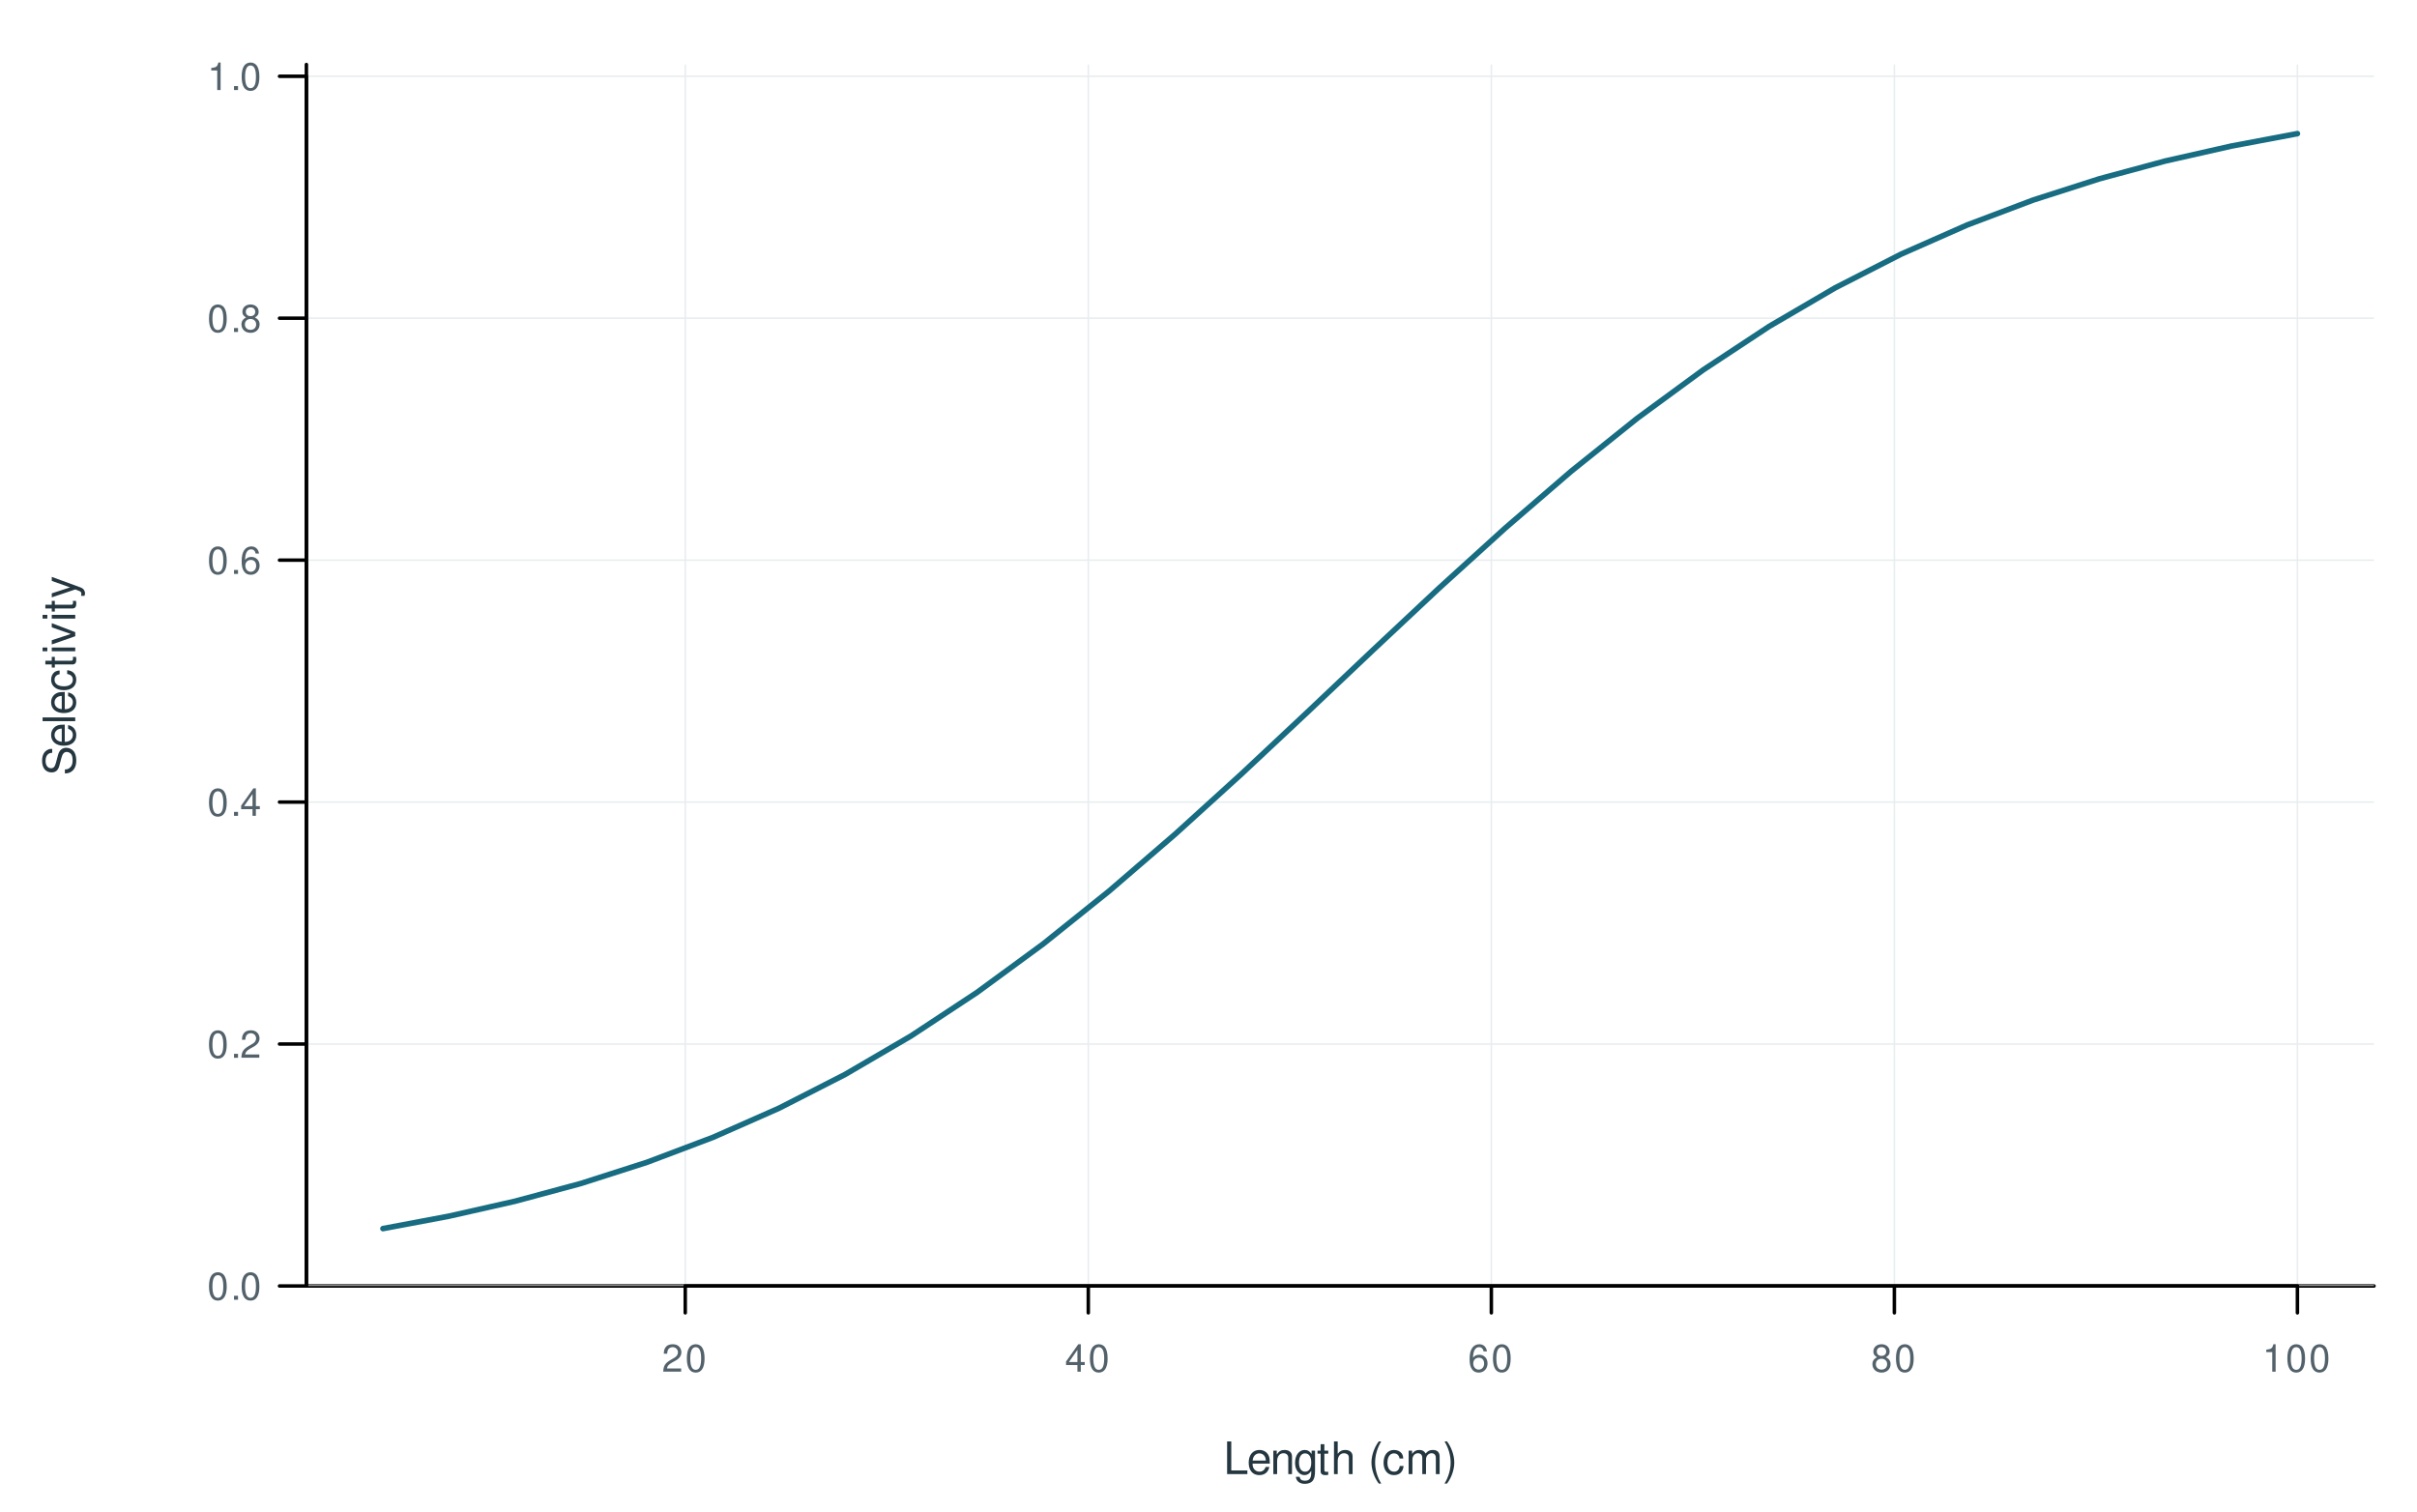
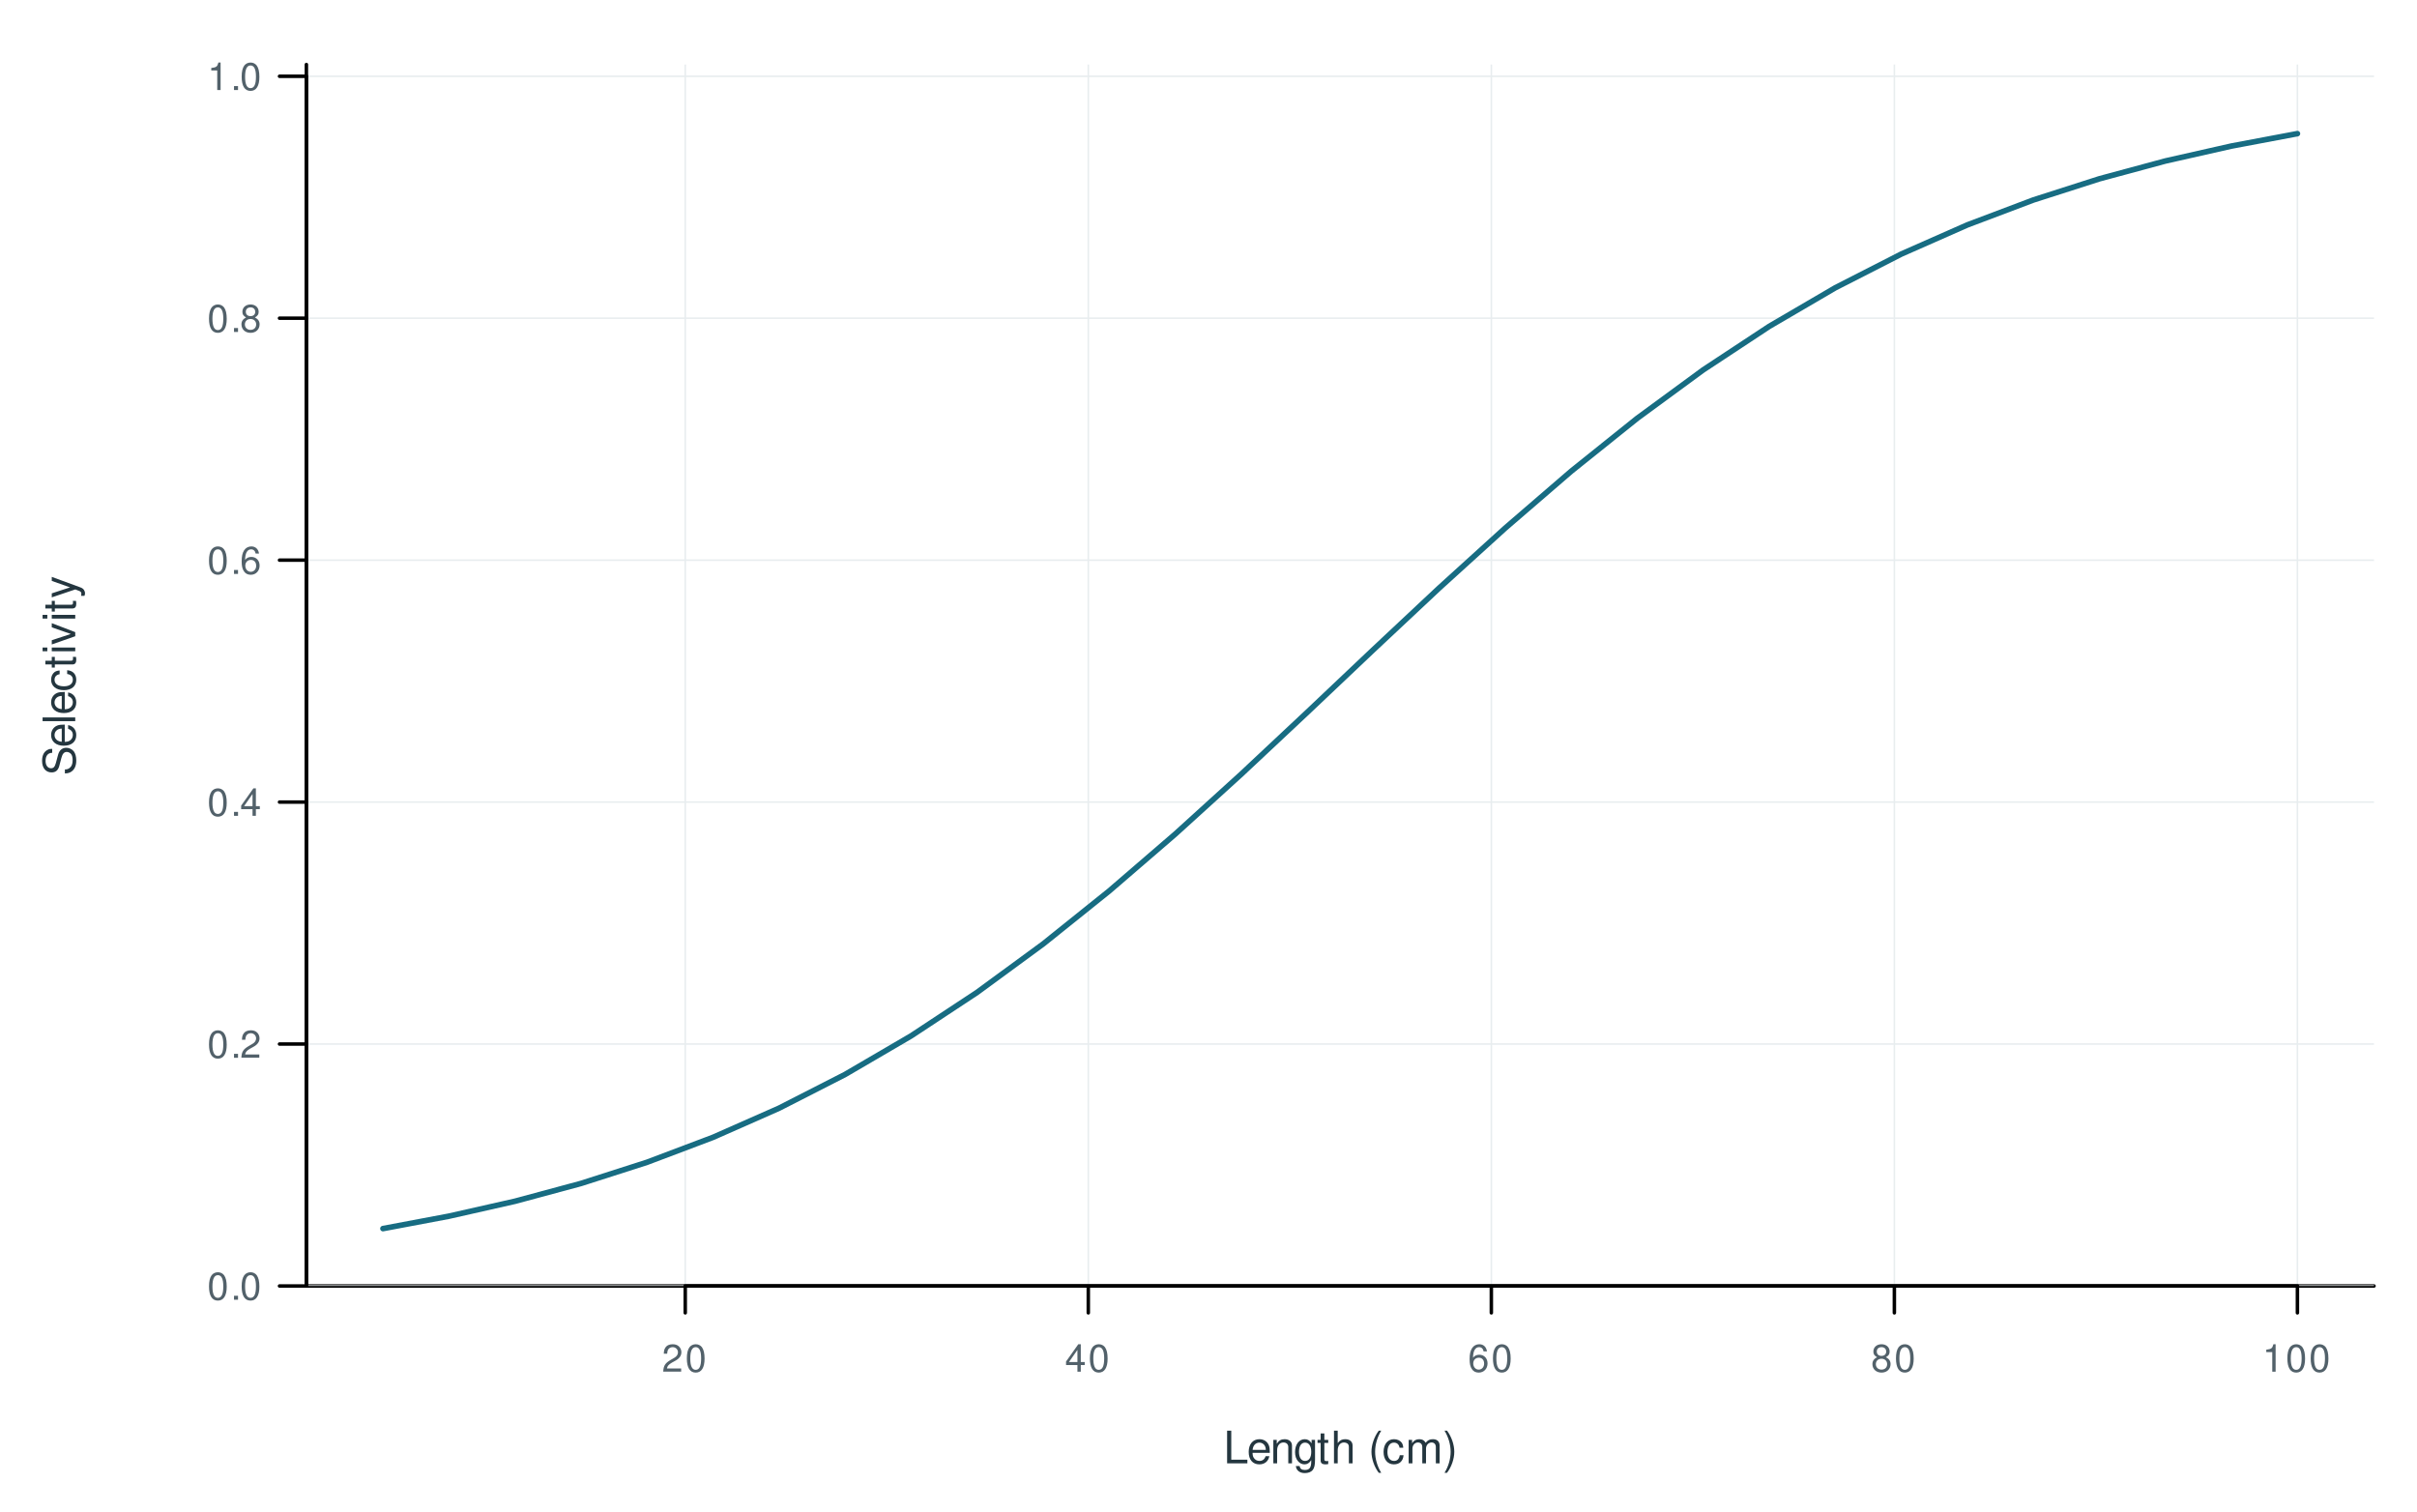
<svg xmlns="http://www.w3.org/2000/svg" xmlns:xlink="http://www.w3.org/1999/xlink" width="518pt" height="324pt" viewBox="0 0 518 324" version="1.1">
  <defs>
    <g>
      <symbol overflow="visible" id="glyph0-0">
        <path style="stroke:none;" d="" />
      </symbol>
      <symbol overflow="visible" id="glyph0-1">
        <path style="stroke:none;" d="M 4.125 -0.703 L 1.078 -0.703 C 1.156 -1.203 1.422 -1.516 2.125 -1.938 L 2.938 -2.391 C 3.75 -2.844 4.172 -3.453 4.172 -4.172 C 4.172 -4.672 3.969 -5.125 3.625 -5.438 C 3.281 -5.75 2.859 -5.891 2.312 -5.891 C 1.578 -5.891 1.031 -5.641 0.719 -5.125 C 0.516 -4.828 0.422 -4.453 0.406 -3.859 L 1.125 -3.859 C 1.156 -4.25 1.203 -4.5 1.297 -4.688 C 1.484 -5.047 1.859 -5.266 2.297 -5.266 C 2.938 -5.266 3.438 -4.797 3.438 -4.156 C 3.438 -3.688 3.172 -3.281 2.656 -2.984 L 1.906 -2.547 C 0.688 -1.844 0.344 -1.297 0.281 -0.016 L 4.125 -0.016 Z M 4.125 -0.703 " />
      </symbol>
      <symbol overflow="visible" id="glyph0-2">
        <path style="stroke:none;" d="M 2.25 -5.891 C 1.703 -5.891 1.219 -5.656 0.906 -5.25 C 0.531 -4.734 0.344 -3.953 0.344 -2.859 C 0.344 -0.859 1 0.188 2.25 0.188 C 3.469 0.188 4.141 -0.859 4.141 -2.812 C 4.141 -3.953 3.953 -4.719 3.578 -5.25 C 3.266 -5.656 2.797 -5.891 2.25 -5.891 Z M 2.25 -5.266 C 3.016 -5.266 3.406 -4.469 3.406 -2.875 C 3.406 -1.188 3.031 -0.406 2.234 -0.406 C 1.469 -0.406 1.078 -1.219 1.078 -2.844 C 1.078 -4.469 1.469 -5.266 2.25 -5.266 Z M 2.25 -5.266 " />
      </symbol>
      <symbol overflow="visible" id="glyph0-3">
        <path style="stroke:none;" d="M 2.672 -1.422 L 2.672 0 L 3.391 0 L 3.391 -1.422 L 4.234 -1.422 L 4.234 -2.078 L 3.391 -2.078 L 3.391 -5.891 L 2.859 -5.891 L 0.234 -2.188 L 0.234 -1.422 Z M 2.672 -2.078 L 0.859 -2.078 L 2.672 -4.672 Z M 2.672 -2.078 " />
      </symbol>
      <symbol overflow="visible" id="glyph0-4">
        <path style="stroke:none;" d="M 4.062 -4.359 C 3.922 -5.328 3.297 -5.891 2.422 -5.891 C 1.781 -5.891 1.219 -5.594 0.875 -5.062 C 0.5 -4.484 0.344 -3.766 0.344 -2.688 C 0.344 -1.703 0.484 -1.062 0.844 -0.547 C 1.156 -0.062 1.656 0.188 2.297 0.188 C 3.391 0.188 4.188 -0.641 4.188 -1.781 C 4.188 -2.875 3.453 -3.641 2.422 -3.641 C 1.844 -3.641 1.391 -3.422 1.078 -3 C 1.094 -4.453 1.547 -5.266 2.375 -5.266 C 2.875 -5.266 3.234 -4.938 3.344 -4.359 Z M 2.328 -3 C 3.016 -3 3.453 -2.516 3.453 -1.734 C 3.453 -0.984 2.953 -0.453 2.297 -0.453 C 1.625 -0.453 1.125 -1.016 1.125 -1.766 C 1.125 -2.5 1.609 -3 2.328 -3 Z M 2.328 -3 " />
      </symbol>
      <symbol overflow="visible" id="glyph0-5">
        <path style="stroke:none;" d="M 3.188 -3.109 C 3.797 -3.469 3.984 -3.766 3.984 -4.328 C 3.984 -5.25 3.266 -5.891 2.25 -5.891 C 1.219 -5.891 0.5 -5.25 0.5 -4.328 C 0.5 -3.766 0.688 -3.484 1.281 -3.109 C 0.625 -2.766 0.297 -2.297 0.297 -1.641 C 0.297 -0.562 1.094 0.188 2.25 0.188 C 3.391 0.188 4.188 -0.562 4.188 -1.641 C 4.188 -2.297 3.859 -2.766 3.188 -3.109 Z M 2.25 -5.266 C 2.859 -5.266 3.25 -4.891 3.25 -4.312 C 3.25 -3.75 2.844 -3.391 2.25 -3.391 C 1.625 -3.391 1.234 -3.75 1.234 -4.328 C 1.234 -4.891 1.625 -5.266 2.25 -5.266 Z M 2.25 -2.781 C 2.953 -2.781 3.453 -2.312 3.453 -1.625 C 3.453 -0.906 2.969 -0.453 2.234 -0.453 C 1.531 -0.453 1.031 -0.938 1.031 -1.609 C 1.031 -2.312 1.516 -2.781 2.25 -2.781 Z M 2.25 -2.781 " />
      </symbol>
      <symbol overflow="visible" id="glyph0-6">
        <path style="stroke:none;" d="M 2.109 -4.203 L 2.109 0 L 2.828 0 L 2.828 -5.891 L 2.359 -5.891 C 2.109 -4.984 1.938 -4.875 0.828 -4.719 L 0.828 -4.203 Z M 2.109 -4.203 " />
      </symbol>
      <symbol overflow="visible" id="glyph0-7">
        <path style="stroke:none;" d="M 1.562 -0.844 L 0.703 -0.844 L 0.703 0 L 1.562 0 Z M 1.562 -0.844 " />
      </symbol>
      <symbol overflow="visible" id="glyph1-0">
        <path style="stroke:none;" d="" />
      </symbol>
      <symbol overflow="visible" id="glyph1-1">
        <path style="stroke:none;" d="M 1.656 -7 L 0.766 -7 L 0.766 0 L 5.109 0 L 5.109 -0.781 L 1.656 -0.781 Z M 1.656 -7 " />
      </symbol>
      <symbol overflow="visible" id="glyph1-2">
        <path style="stroke:none;" d="M 4.922 -2.25 C 4.922 -3.016 4.859 -3.469 4.719 -3.844 C 4.391 -4.672 3.625 -5.172 2.688 -5.172 C 1.281 -5.172 0.391 -4.109 0.391 -2.453 C 0.391 -0.781 1.25 0.219 2.672 0.219 C 3.812 0.219 4.609 -0.438 4.812 -1.531 L 4.016 -1.531 C 3.797 -0.859 3.344 -0.516 2.703 -0.516 C 2.188 -0.516 1.75 -0.75 1.484 -1.172 C 1.297 -1.453 1.234 -1.75 1.219 -2.25 Z M 1.234 -2.891 C 1.312 -3.828 1.875 -4.438 2.672 -4.438 C 3.484 -4.438 4.062 -3.797 4.062 -2.891 Z M 1.234 -2.891 " />
      </symbol>
      <symbol overflow="visible" id="glyph1-3">
        <path style="stroke:none;" d="M 0.672 -5.031 L 0.672 0 L 1.484 0 L 1.484 -2.766 C 1.484 -3.797 2.016 -4.469 2.844 -4.469 C 3.469 -4.469 3.875 -4.094 3.875 -3.484 L 3.875 0 L 4.672 0 L 4.672 -3.797 C 4.672 -4.641 4.047 -5.172 3.078 -5.172 C 2.328 -5.172 1.859 -4.891 1.406 -4.188 L 1.406 -5.031 Z M 0.672 -5.031 " />
      </symbol>
      <symbol overflow="visible" id="glyph1-4">
        <path style="stroke:none;" d="M 3.875 -5.031 L 3.875 -4.297 C 3.469 -4.906 3.031 -5.172 2.391 -5.172 C 1.188 -5.172 0.328 -4.031 0.328 -2.422 C 0.328 -1.578 0.531 -0.969 0.969 -0.453 C 1.344 -0.016 1.828 0.219 2.344 0.219 C 2.938 0.219 3.375 -0.047 3.797 -0.688 L 3.797 -0.422 C 3.797 0.922 3.422 1.422 2.422 1.422 C 1.75 1.422 1.391 1.156 1.312 0.578 L 0.5 0.578 C 0.578 1.5 1.312 2.094 2.406 2.094 C 3.141 2.094 3.766 1.859 4.094 1.453 C 4.469 0.984 4.609 0.359 4.609 -0.828 L 4.609 -5.031 Z M 2.469 -4.438 C 3.312 -4.438 3.797 -3.719 3.797 -2.453 C 3.797 -1.234 3.312 -0.516 2.469 -0.516 C 1.656 -0.516 1.172 -1.234 1.172 -2.469 C 1.172 -3.703 1.656 -4.438 2.469 -4.438 Z M 2.469 -4.438 " />
      </symbol>
      <symbol overflow="visible" id="glyph1-5">
        <path style="stroke:none;" d="M 2.438 -5.031 L 1.609 -5.031 L 1.609 -6.406 L 0.812 -6.406 L 0.812 -5.031 L 0.141 -5.031 L 0.141 -4.375 L 0.812 -4.375 L 0.812 -0.578 C 0.812 -0.062 1.156 0.219 1.781 0.219 C 2 0.219 2.172 0.203 2.438 0.156 L 2.438 -0.516 C 2.328 -0.484 2.219 -0.484 2.047 -0.484 C 1.703 -0.484 1.609 -0.578 1.609 -0.938 L 1.609 -4.375 L 2.438 -4.375 Z M 2.438 -5.031 " />
      </symbol>
      <symbol overflow="visible" id="glyph1-6">
        <path style="stroke:none;" d="M 0.672 -7 L 0.672 0 L 1.469 0 L 1.469 -2.766 C 1.469 -3.797 2 -4.469 2.828 -4.469 C 3.094 -4.469 3.344 -4.391 3.547 -4.25 C 3.766 -4.078 3.859 -3.844 3.859 -3.484 L 3.859 0 L 4.656 0 L 4.656 -3.797 C 4.656 -4.641 4.062 -5.172 3.078 -5.172 C 2.375 -5.172 1.938 -4.953 1.469 -4.344 L 1.469 -7 Z M 0.672 -7 " />
      </symbol>
      <symbol overflow="visible" id="glyph1-7">
        <path style="stroke:none;" d="" />
      </symbol>
      <symbol overflow="visible" id="glyph1-8">
        <path style="stroke:none;" d="M 2.266 -7 C 1.312 -5.734 0.703 -3.984 0.703 -2.484 C 0.703 -0.969 1.312 0.781 2.266 2.031 L 2.797 2.031 C 1.953 0.656 1.484 -0.953 1.484 -2.484 C 1.484 -4.016 1.953 -5.625 2.797 -7 Z M 2.266 -7 " />
      </symbol>
      <symbol overflow="visible" id="glyph1-9">
        <path style="stroke:none;" d="M 4.516 -3.344 C 4.484 -3.828 4.375 -4.141 4.188 -4.422 C 3.844 -4.891 3.234 -5.172 2.531 -5.172 C 1.172 -5.172 0.297 -4.094 0.297 -2.422 C 0.297 -0.812 1.156 0.219 2.516 0.219 C 3.719 0.219 4.484 -0.5 4.578 -1.734 L 3.766 -1.734 C 3.641 -0.922 3.219 -0.516 2.547 -0.516 C 1.656 -0.516 1.125 -1.234 1.125 -2.422 C 1.125 -3.688 1.656 -4.438 2.516 -4.438 C 3.188 -4.438 3.609 -4.031 3.719 -3.344 Z M 4.516 -3.344 " />
      </symbol>
      <symbol overflow="visible" id="glyph1-10">
        <path style="stroke:none;" d="M 0.672 -5.031 L 0.672 0 L 1.484 0 L 1.484 -3.156 C 1.484 -3.891 2 -4.469 2.656 -4.469 C 3.25 -4.469 3.594 -4.109 3.594 -3.469 L 3.594 0 L 4.391 0 L 4.391 -3.156 C 4.391 -3.891 4.922 -4.469 5.578 -4.469 C 6.156 -4.469 6.5 -4.094 6.5 -3.469 L 6.5 0 L 7.312 0 L 7.312 -3.766 C 7.312 -4.672 6.797 -5.172 5.859 -5.172 C 5.188 -5.172 4.781 -4.969 4.312 -4.406 C 4.016 -4.938 3.609 -5.172 2.953 -5.172 C 2.281 -5.172 1.828 -4.922 1.406 -4.312 L 1.406 -5.031 Z M 0.672 -5.031 " />
      </symbol>
      <symbol overflow="visible" id="glyph1-11">
        <path style="stroke:none;" d="M 0.891 2.031 C 1.859 0.781 2.453 -0.969 2.453 -2.469 C 2.453 -3.984 1.859 -5.734 0.891 -7 L 0.359 -7 C 1.203 -5.625 1.672 -4.016 1.672 -2.469 C 1.672 -0.953 1.203 0.672 0.359 2.031 Z M 0.891 2.031 " />
      </symbol>
      <symbol overflow="visible" id="glyph2-0">
        <path style="stroke:none;" d="" />
      </symbol>
      <symbol overflow="visible" id="glyph2-1">
        <path style="stroke:none;" d="M -4.938 -5.719 C -5.422 -5.719 -5.562 -5.688 -5.875 -5.531 C -6.688 -5.156 -7.109 -4.344 -7.109 -3.156 C -7.109 -1.625 -6.328 -0.672 -5.062 -0.672 C -4.203 -0.672 -3.672 -1.125 -3.422 -2.047 L -2.969 -3.781 C -2.734 -4.672 -2.375 -5.062 -1.828 -5.062 C -1.453 -5.062 -1.078 -4.859 -0.859 -4.562 C -0.656 -4.281 -0.562 -3.844 -0.562 -3.281 C -0.562 -2.516 -0.75 -2 -1.156 -1.672 C -1.453 -1.406 -1.797 -1.297 -2.219 -1.312 L -2.219 -0.453 C -1.578 -0.469 -1.156 -0.594 -0.781 -0.875 C -0.109 -1.359 0.219 -2.156 0.219 -3.219 C 0.219 -4.062 0.031 -4.734 -0.312 -5.188 C -0.688 -5.656 -1.312 -5.953 -1.922 -5.953 C -2.781 -5.953 -3.422 -5.422 -3.672 -4.469 L -4.141 -2.719 C -4.375 -1.875 -4.641 -1.562 -5.188 -1.562 C -5.891 -1.562 -6.359 -2.188 -6.359 -3.125 C -6.359 -4.234 -5.859 -4.859 -4.938 -4.875 Z M -4.938 -5.719 " />
      </symbol>
      <symbol overflow="visible" id="glyph2-2">
        <path style="stroke:none;" d="M -2.25 -4.922 C -3.016 -4.922 -3.469 -4.859 -3.844 -4.719 C -4.672 -4.391 -5.172 -3.625 -5.172 -2.688 C -5.172 -1.281 -4.109 -0.391 -2.453 -0.391 C -0.781 -0.391 0.219 -1.25 0.219 -2.672 C 0.219 -3.812 -0.438 -4.609 -1.531 -4.812 L -1.531 -4.016 C -0.859 -3.797 -0.516 -3.344 -0.516 -2.703 C -0.516 -2.188 -0.75 -1.75 -1.172 -1.484 C -1.453 -1.297 -1.75 -1.234 -2.25 -1.219 Z M -2.891 -1.234 C -3.828 -1.312 -4.438 -1.875 -4.438 -2.672 C -4.438 -3.484 -3.797 -4.062 -2.891 -4.062 Z M -2.891 -1.234 " />
      </symbol>
      <symbol overflow="visible" id="glyph2-3">
        <path style="stroke:none;" d="M -7 -1.453 L -7 -0.656 L 0 -0.656 L 0 -1.453 Z M -7 -1.453 " />
      </symbol>
      <symbol overflow="visible" id="glyph2-4">
        <path style="stroke:none;" d="M -3.344 -4.516 C -3.828 -4.484 -4.141 -4.375 -4.422 -4.188 C -4.891 -3.844 -5.172 -3.234 -5.172 -2.531 C -5.172 -1.172 -4.094 -0.297 -2.422 -0.297 C -0.812 -0.297 0.219 -1.156 0.219 -2.516 C 0.219 -3.719 -0.5 -4.484 -1.734 -4.578 L -1.734 -3.766 C -0.922 -3.641 -0.516 -3.219 -0.516 -2.547 C -0.516 -1.656 -1.234 -1.125 -2.422 -1.125 C -3.688 -1.125 -4.438 -1.656 -4.438 -2.516 C -4.438 -3.188 -4.031 -3.609 -3.344 -3.719 Z M -3.344 -4.516 " />
      </symbol>
      <symbol overflow="visible" id="glyph2-5">
        <path style="stroke:none;" d="M -5.031 -2.438 L -5.031 -1.609 L -6.406 -1.609 L -6.406 -0.812 L -5.031 -0.812 L -5.031 -0.141 L -4.375 -0.141 L -4.375 -0.812 L -0.578 -0.812 C -0.062 -0.812 0.219 -1.156 0.219 -1.781 C 0.219 -2 0.203 -2.172 0.156 -2.438 L -0.516 -2.438 C -0.484 -2.328 -0.484 -2.219 -0.484 -2.047 C -0.484 -1.703 -0.578 -1.609 -0.938 -1.609 L -4.375 -1.609 L -4.375 -2.438 Z M -5.031 -2.438 " />
      </symbol>
      <symbol overflow="visible" id="glyph2-6">
        <path style="stroke:none;" d="M -5.031 -1.438 L -5.031 -0.641 L 0 -0.641 L 0 -1.438 Z M -7 -1.438 L -7 -0.641 L -5.984 -0.641 L -5.984 -1.438 Z M -7 -1.438 " />
      </symbol>
      <symbol overflow="visible" id="glyph2-7">
        <path style="stroke:none;" d="M 0 -2.734 L -5.031 -4.656 L -5.031 -3.766 L -0.953 -2.344 L -5.031 -1 L -5.031 -0.094 L 0 -1.859 Z M 0 -2.734 " />
      </symbol>
      <symbol overflow="visible" id="glyph2-8">
        <path style="stroke:none;" d="M -5.031 -3.719 L -1.109 -2.328 L -5.031 -1.047 L -5.031 -0.188 L 0.016 -1.891 L 0.812 -1.578 C 1.172 -1.453 1.312 -1.281 1.312 -0.938 C 1.312 -0.812 1.281 -0.688 1.25 -0.516 L 1.969 -0.516 C 2.047 -0.688 2.094 -0.844 2.094 -1.062 C 2.094 -1.312 2 -1.594 1.859 -1.797 C 1.672 -2.047 1.453 -2.203 1.062 -2.344 L -5.031 -4.578 Z M -5.031 -3.719 " />
      </symbol>
    </g>
    <clipPath id="clip1">
      <path d="M 65.664 275 L 508.785 275 L 508.785 275.617 L 65.664 275.617 Z M 65.664 275 " />
    </clipPath>
    <clipPath id="clip2">
      <path d="M 65.664 223 L 508.785 223 L 508.785 224 L 65.664 224 Z M 65.664 223 " />
    </clipPath>
    <clipPath id="clip3">
      <path d="M 65.664 171 L 508.785 171 L 508.785 173 L 65.664 173 Z M 65.664 171 " />
    </clipPath>
    <clipPath id="clip4">
      <path d="M 65.664 119 L 508.785 119 L 508.785 121 L 65.664 121 Z M 65.664 119 " />
    </clipPath>
    <clipPath id="clip5">
      <path d="M 65.664 68 L 508.785 68 L 508.785 69 L 65.664 69 Z M 65.664 68 " />
    </clipPath>
    <clipPath id="clip6">
      <path d="M 65.664 16 L 508.785 16 L 508.785 17 L 65.664 17 Z M 65.664 16 " />
    </clipPath>
    <clipPath id="clip7">
      <path d="M 146 13.824 L 148 13.824 L 148 275.617 L 146 275.617 Z M 146 13.824 " />
    </clipPath>
    <clipPath id="clip8">
      <path d="M 233 13.824 L 234 13.824 L 234 275.617 L 233 275.617 Z M 233 13.824 " />
    </clipPath>
    <clipPath id="clip9">
      <path d="M 319 13.824 L 320 13.824 L 320 275.617 L 319 275.617 Z M 319 13.824 " />
    </clipPath>
    <clipPath id="clip10">
      <path d="M 405 13.824 L 407 13.824 L 407 275.617 L 405 275.617 Z M 405 13.824 " />
    </clipPath>
    <clipPath id="clip11">
      <path d="M 492 13.824 L 493 13.824 L 493 275.617 L 492 275.617 Z M 492 13.824 " />
    </clipPath>
  </defs>
-   <g id="surface2855">
+   <g id="surface2747">
    <rect x="0" y="0" width="518" height="324" style="fill:rgb(100%,100%,100%);fill-opacity:1;stroke:none;" />
    <path style="fill:none;stroke-width:0.75;stroke-linecap:round;stroke-linejoin:round;stroke:rgb(0%,0%,0%);stroke-opacity:1;stroke-miterlimit:10;" d="M 65.664 13.824 L 65.664 275.617 L 508.785 275.617 " />
    <g clip-path="url(#clip1)" clip-rule="nonzero">
      <path style="fill:none;stroke-width:0.338;stroke-linecap:round;stroke-linejoin:round;stroke:rgb(90.98%,92.941%,93.725%);stroke-opacity:1;stroke-miterlimit:10;" d="M 65.664 275.617 L 508.785 275.617 " />
    </g>
    <g clip-path="url(#clip2)" clip-rule="nonzero">
      <path style="fill:none;stroke-width:0.338;stroke-linecap:round;stroke-linejoin:round;stroke:rgb(90.98%,92.941%,93.725%);stroke-opacity:1;stroke-miterlimit:10;" d="M 65.664 223.762 L 508.785 223.762 " />
    </g>
    <g clip-path="url(#clip3)" clip-rule="nonzero">
      <path style="fill:none;stroke-width:0.338;stroke-linecap:round;stroke-linejoin:round;stroke:rgb(90.98%,92.941%,93.725%);stroke-opacity:1;stroke-miterlimit:10;" d="M 65.664 171.906 L 508.785 171.906 " />
    </g>
    <g clip-path="url(#clip4)" clip-rule="nonzero">
      <path style="fill:none;stroke-width:0.338;stroke-linecap:round;stroke-linejoin:round;stroke:rgb(90.98%,92.941%,93.725%);stroke-opacity:1;stroke-miterlimit:10;" d="M 65.664 120.055 L 508.785 120.055 " />
    </g>
    <g clip-path="url(#clip5)" clip-rule="nonzero">
      <path style="fill:none;stroke-width:0.338;stroke-linecap:round;stroke-linejoin:round;stroke:rgb(90.98%,92.941%,93.725%);stroke-opacity:1;stroke-miterlimit:10;" d="M 65.664 68.199 L 508.785 68.199 " />
    </g>
    <g clip-path="url(#clip6)" clip-rule="nonzero">
      <path style="fill:none;stroke-width:0.338;stroke-linecap:round;stroke-linejoin:round;stroke:rgb(90.98%,92.941%,93.725%);stroke-opacity:1;stroke-miterlimit:10;" d="M 65.664 16.348 L 508.785 16.348 " />
    </g>
    <g clip-path="url(#clip7)" clip-rule="nonzero">
      <path style="fill:none;stroke-width:0.338;stroke-linecap:round;stroke-linejoin:round;stroke:rgb(90.98%,92.941%,93.725%);stroke-opacity:1;stroke-miterlimit:10;" d="M 146.859 275.617 L 146.859 13.824 " />
    </g>
    <g clip-path="url(#clip8)" clip-rule="nonzero">
      <path style="fill:none;stroke-width:0.338;stroke-linecap:round;stroke-linejoin:round;stroke:rgb(90.98%,92.941%,93.725%);stroke-opacity:1;stroke-miterlimit:10;" d="M 233.238 275.617 L 233.238 13.824 " />
    </g>
    <g clip-path="url(#clip9)" clip-rule="nonzero">
      <path style="fill:none;stroke-width:0.338;stroke-linecap:round;stroke-linejoin:round;stroke:rgb(90.98%,92.941%,93.725%);stroke-opacity:1;stroke-miterlimit:10;" d="M 319.617 275.617 L 319.617 13.824 " />
    </g>
    <g clip-path="url(#clip10)" clip-rule="nonzero">
      <path style="fill:none;stroke-width:0.338;stroke-linecap:round;stroke-linejoin:round;stroke:rgb(90.98%,92.941%,93.725%);stroke-opacity:1;stroke-miterlimit:10;" d="M 405.992 275.617 L 405.992 13.824 " />
    </g>
    <g clip-path="url(#clip11)" clip-rule="nonzero">
      <path style="fill:none;stroke-width:0.338;stroke-linecap:round;stroke-linejoin:round;stroke:rgb(90.98%,92.941%,93.725%);stroke-opacity:1;stroke-miterlimit:10;" d="M 492.371 275.617 L 492.371 13.824 " />
    </g>
    <path style="fill:none;stroke-width:0.75;stroke-linecap:round;stroke-linejoin:round;stroke:rgb(0%,0%,0%);stroke-opacity:1;stroke-miterlimit:10;" d="M 146.859 275.617 L 492.371 275.617 " />
    <path style="fill:none;stroke-width:0.75;stroke-linecap:round;stroke-linejoin:round;stroke:rgb(0%,0%,0%);stroke-opacity:1;stroke-miterlimit:10;" d="M 146.859 275.617 L 146.859 281.375 " />
    <path style="fill:none;stroke-width:0.75;stroke-linecap:round;stroke-linejoin:round;stroke:rgb(0%,0%,0%);stroke-opacity:1;stroke-miterlimit:10;" d="M 233.238 275.617 L 233.238 281.375 " />
    <path style="fill:none;stroke-width:0.75;stroke-linecap:round;stroke-linejoin:round;stroke:rgb(0%,0%,0%);stroke-opacity:1;stroke-miterlimit:10;" d="M 319.617 275.617 L 319.617 281.375 " />
    <path style="fill:none;stroke-width:0.75;stroke-linecap:round;stroke-linejoin:round;stroke:rgb(0%,0%,0%);stroke-opacity:1;stroke-miterlimit:10;" d="M 405.992 275.617 L 405.992 281.375 " />
    <path style="fill:none;stroke-width:0.75;stroke-linecap:round;stroke-linejoin:round;stroke:rgb(0%,0%,0%);stroke-opacity:1;stroke-miterlimit:10;" d="M 492.371 275.617 L 492.371 281.375 " />
    <g style="fill:rgb(32.157%,38.039%,41.569%);fill-opacity:1;">
      <use xlink:href="#glyph0-1" x="141.859" y="293.995" />
      <use xlink:href="#glyph0-2" x="146.859" y="293.995" />
    </g>
    <g style="fill:rgb(32.157%,38.039%,41.569%);fill-opacity:1;">
      <use xlink:href="#glyph0-3" x="228.238" y="293.995" />
      <use xlink:href="#glyph0-2" x="233.238" y="293.995" />
    </g>
    <g style="fill:rgb(32.157%,38.039%,41.569%);fill-opacity:1;">
      <use xlink:href="#glyph0-4" x="314.617" y="293.995" />
      <use xlink:href="#glyph0-2" x="319.617" y="293.995" />
    </g>
    <g style="fill:rgb(32.157%,38.039%,41.569%);fill-opacity:1;">
      <use xlink:href="#glyph0-5" x="400.992" y="293.995" />
      <use xlink:href="#glyph0-2" x="405.992" y="293.995" />
    </g>
    <g style="fill:rgb(32.157%,38.039%,41.569%);fill-opacity:1;">
      <use xlink:href="#glyph0-6" x="484.871" y="293.995" />
      <use xlink:href="#glyph0-2" x="489.871" y="293.995" />
      <use xlink:href="#glyph0-2" x="494.871" y="293.995" />
    </g>
    <path style="fill:none;stroke-width:0.75;stroke-linecap:round;stroke-linejoin:round;stroke:rgb(0%,0%,0%);stroke-opacity:1;stroke-miterlimit:10;" d="M 65.664 275.617 L 65.664 16.348 " />
    <path style="fill:none;stroke-width:0.75;stroke-linecap:round;stroke-linejoin:round;stroke:rgb(0%,0%,0%);stroke-opacity:1;stroke-miterlimit:10;" d="M 65.664 275.617 L 59.902 275.617 " />
    <path style="fill:none;stroke-width:0.75;stroke-linecap:round;stroke-linejoin:round;stroke:rgb(0%,0%,0%);stroke-opacity:1;stroke-miterlimit:10;" d="M 65.664 223.762 L 59.902 223.762 " />
    <path style="fill:none;stroke-width:0.75;stroke-linecap:round;stroke-linejoin:round;stroke:rgb(0%,0%,0%);stroke-opacity:1;stroke-miterlimit:10;" d="M 65.664 171.906 L 59.902 171.906 " />
    <path style="fill:none;stroke-width:0.75;stroke-linecap:round;stroke-linejoin:round;stroke:rgb(0%,0%,0%);stroke-opacity:1;stroke-miterlimit:10;" d="M 65.664 120.055 L 59.902 120.055 " />
    <path style="fill:none;stroke-width:0.75;stroke-linecap:round;stroke-linejoin:round;stroke:rgb(0%,0%,0%);stroke-opacity:1;stroke-miterlimit:10;" d="M 65.664 68.199 L 59.902 68.199 " />
    <path style="fill:none;stroke-width:0.75;stroke-linecap:round;stroke-linejoin:round;stroke:rgb(0%,0%,0%);stroke-opacity:1;stroke-miterlimit:10;" d="M 65.664 16.348 L 59.902 16.348 " />
    <g style="fill:rgb(32.157%,38.039%,41.569%);fill-opacity:1;">
      <use xlink:href="#glyph0-2" x="44.449" y="278.565" />
      <use xlink:href="#glyph0-7" x="49.449" y="278.565" />
      <use xlink:href="#glyph0-2" x="51.449" y="278.565" />
    </g>
    <g style="fill:rgb(32.157%,38.039%,41.569%);fill-opacity:1;">
      <use xlink:href="#glyph0-2" x="44.449" y="226.71" />
      <use xlink:href="#glyph0-7" x="49.449" y="226.71" />
      <use xlink:href="#glyph0-1" x="51.449" y="226.71" />
    </g>
    <g style="fill:rgb(32.157%,38.039%,41.569%);fill-opacity:1;">
      <use xlink:href="#glyph0-2" x="44.449" y="174.854" />
      <use xlink:href="#glyph0-7" x="49.449" y="174.854" />
      <use xlink:href="#glyph0-3" x="51.449" y="174.854" />
    </g>
    <g style="fill:rgb(32.157%,38.039%,41.569%);fill-opacity:1;">
      <use xlink:href="#glyph0-2" x="44.449" y="123.003" />
      <use xlink:href="#glyph0-7" x="49.449" y="123.003" />
      <use xlink:href="#glyph0-4" x="51.449" y="123.003" />
    </g>
    <g style="fill:rgb(32.157%,38.039%,41.569%);fill-opacity:1;">
      <use xlink:href="#glyph0-2" x="44.449" y="71.147" />
      <use xlink:href="#glyph0-7" x="49.449" y="71.147" />
      <use xlink:href="#glyph0-5" x="51.449" y="71.147" />
    </g>
    <g style="fill:rgb(32.157%,38.039%,41.569%);fill-opacity:1;">
      <use xlink:href="#glyph0-6" x="44.449" y="19.296" />
      <use xlink:href="#glyph0-7" x="49.449" y="19.296" />
      <use xlink:href="#glyph0-2" x="51.449" y="19.296" />
    </g>
    <g style="fill:rgb(14.118%,21.176%,24.706%);fill-opacity:1;">
-       <use xlink:href="#glyph1-1" x="262.223" y="315.935" />
-       <use xlink:href="#glyph1-2" x="267.223" y="315.935" />
-       <use xlink:href="#glyph1-3" x="272.223" y="315.935" />
-       <use xlink:href="#glyph1-4" x="277.223" y="315.935" />
-       <use xlink:href="#glyph1-5" x="282.223" y="315.935" />
-       <use xlink:href="#glyph1-6" x="285.223" y="315.935" />
-       <use xlink:href="#glyph1-7" x="290.223" y="315.935" />
-       <use xlink:href="#glyph1-8" x="293.223" y="315.935" />
-       <use xlink:href="#glyph1-9" x="296.223" y="315.935" />
-       <use xlink:href="#glyph1-10" x="301.223" y="315.935" />
-       <use xlink:href="#glyph1-11" x="309.223" y="315.935" />
+       <use xlink:href="#glyph1-1" x="262.223" y="313.63" />
+       <use xlink:href="#glyph1-2" x="267.223" y="313.63" />
+       <use xlink:href="#glyph1-3" x="272.223" y="313.63" />
+       <use xlink:href="#glyph1-4" x="277.223" y="313.63" />
+       <use xlink:href="#glyph1-5" x="282.223" y="313.63" />
+       <use xlink:href="#glyph1-6" x="285.223" y="313.63" />
+       <use xlink:href="#glyph1-7" x="290.223" y="313.63" />
+       <use xlink:href="#glyph1-8" x="293.223" y="313.63" />
+       <use xlink:href="#glyph1-9" x="296.223" y="313.63" />
+       <use xlink:href="#glyph1-10" x="301.223" y="313.63" />
+       <use xlink:href="#glyph1-11" x="309.223" y="313.63" />
    </g>
    <g style="fill:rgb(14.118%,21.176%,24.706%);fill-opacity:1;">
      <use xlink:href="#glyph2-1" x="16.126" y="166.219" />
      <use xlink:href="#glyph2-2" x="16.126" y="160.219" />
      <use xlink:href="#glyph2-3" x="16.126" y="155.219" />
      <use xlink:href="#glyph2-2" x="16.126" y="153.219" />
      <use xlink:href="#glyph2-4" x="16.126" y="148.219" />
      <use xlink:href="#glyph2-5" x="16.126" y="143.219" />
      <use xlink:href="#glyph2-6" x="16.126" y="140.219" />
      <use xlink:href="#glyph2-7" x="16.126" y="138.219" />
      <use xlink:href="#glyph2-6" x="16.126" y="133.219" />
      <use xlink:href="#glyph2-5" x="16.126" y="131.219" />
      <use xlink:href="#glyph2-8" x="16.126" y="128.219" />
    </g>
    <path style="fill:none;stroke-width:1.2;stroke-linecap:round;stroke-linejoin:round;stroke:rgb(9.02%,42.353%,50.98%);stroke-opacity:1;stroke-miterlimit:10;" d="M 82.074 263.32 L 96.223 260.656 L 110.371 257.457 L 124.52 253.641 L 138.668 249.105 L 152.816 243.758 L 166.965 237.512 L 181.113 230.285 L 195.262 222.02 L 209.41 212.691 L 223.559 202.316 L 237.707 190.969 L 251.855 178.781 L 266 165.938 L 280.148 152.68 L 294.297 139.281 L 308.445 126.023 L 322.594 113.184 L 336.742 100.992 L 350.891 89.645 L 365.039 79.27 L 379.188 69.941 L 393.336 61.676 L 407.484 54.449 L 421.633 48.203 L 435.781 42.859 L 449.926 38.324 L 464.074 34.504 L 478.223 31.305 L 492.371 28.641 " />
  </g>
</svg>
